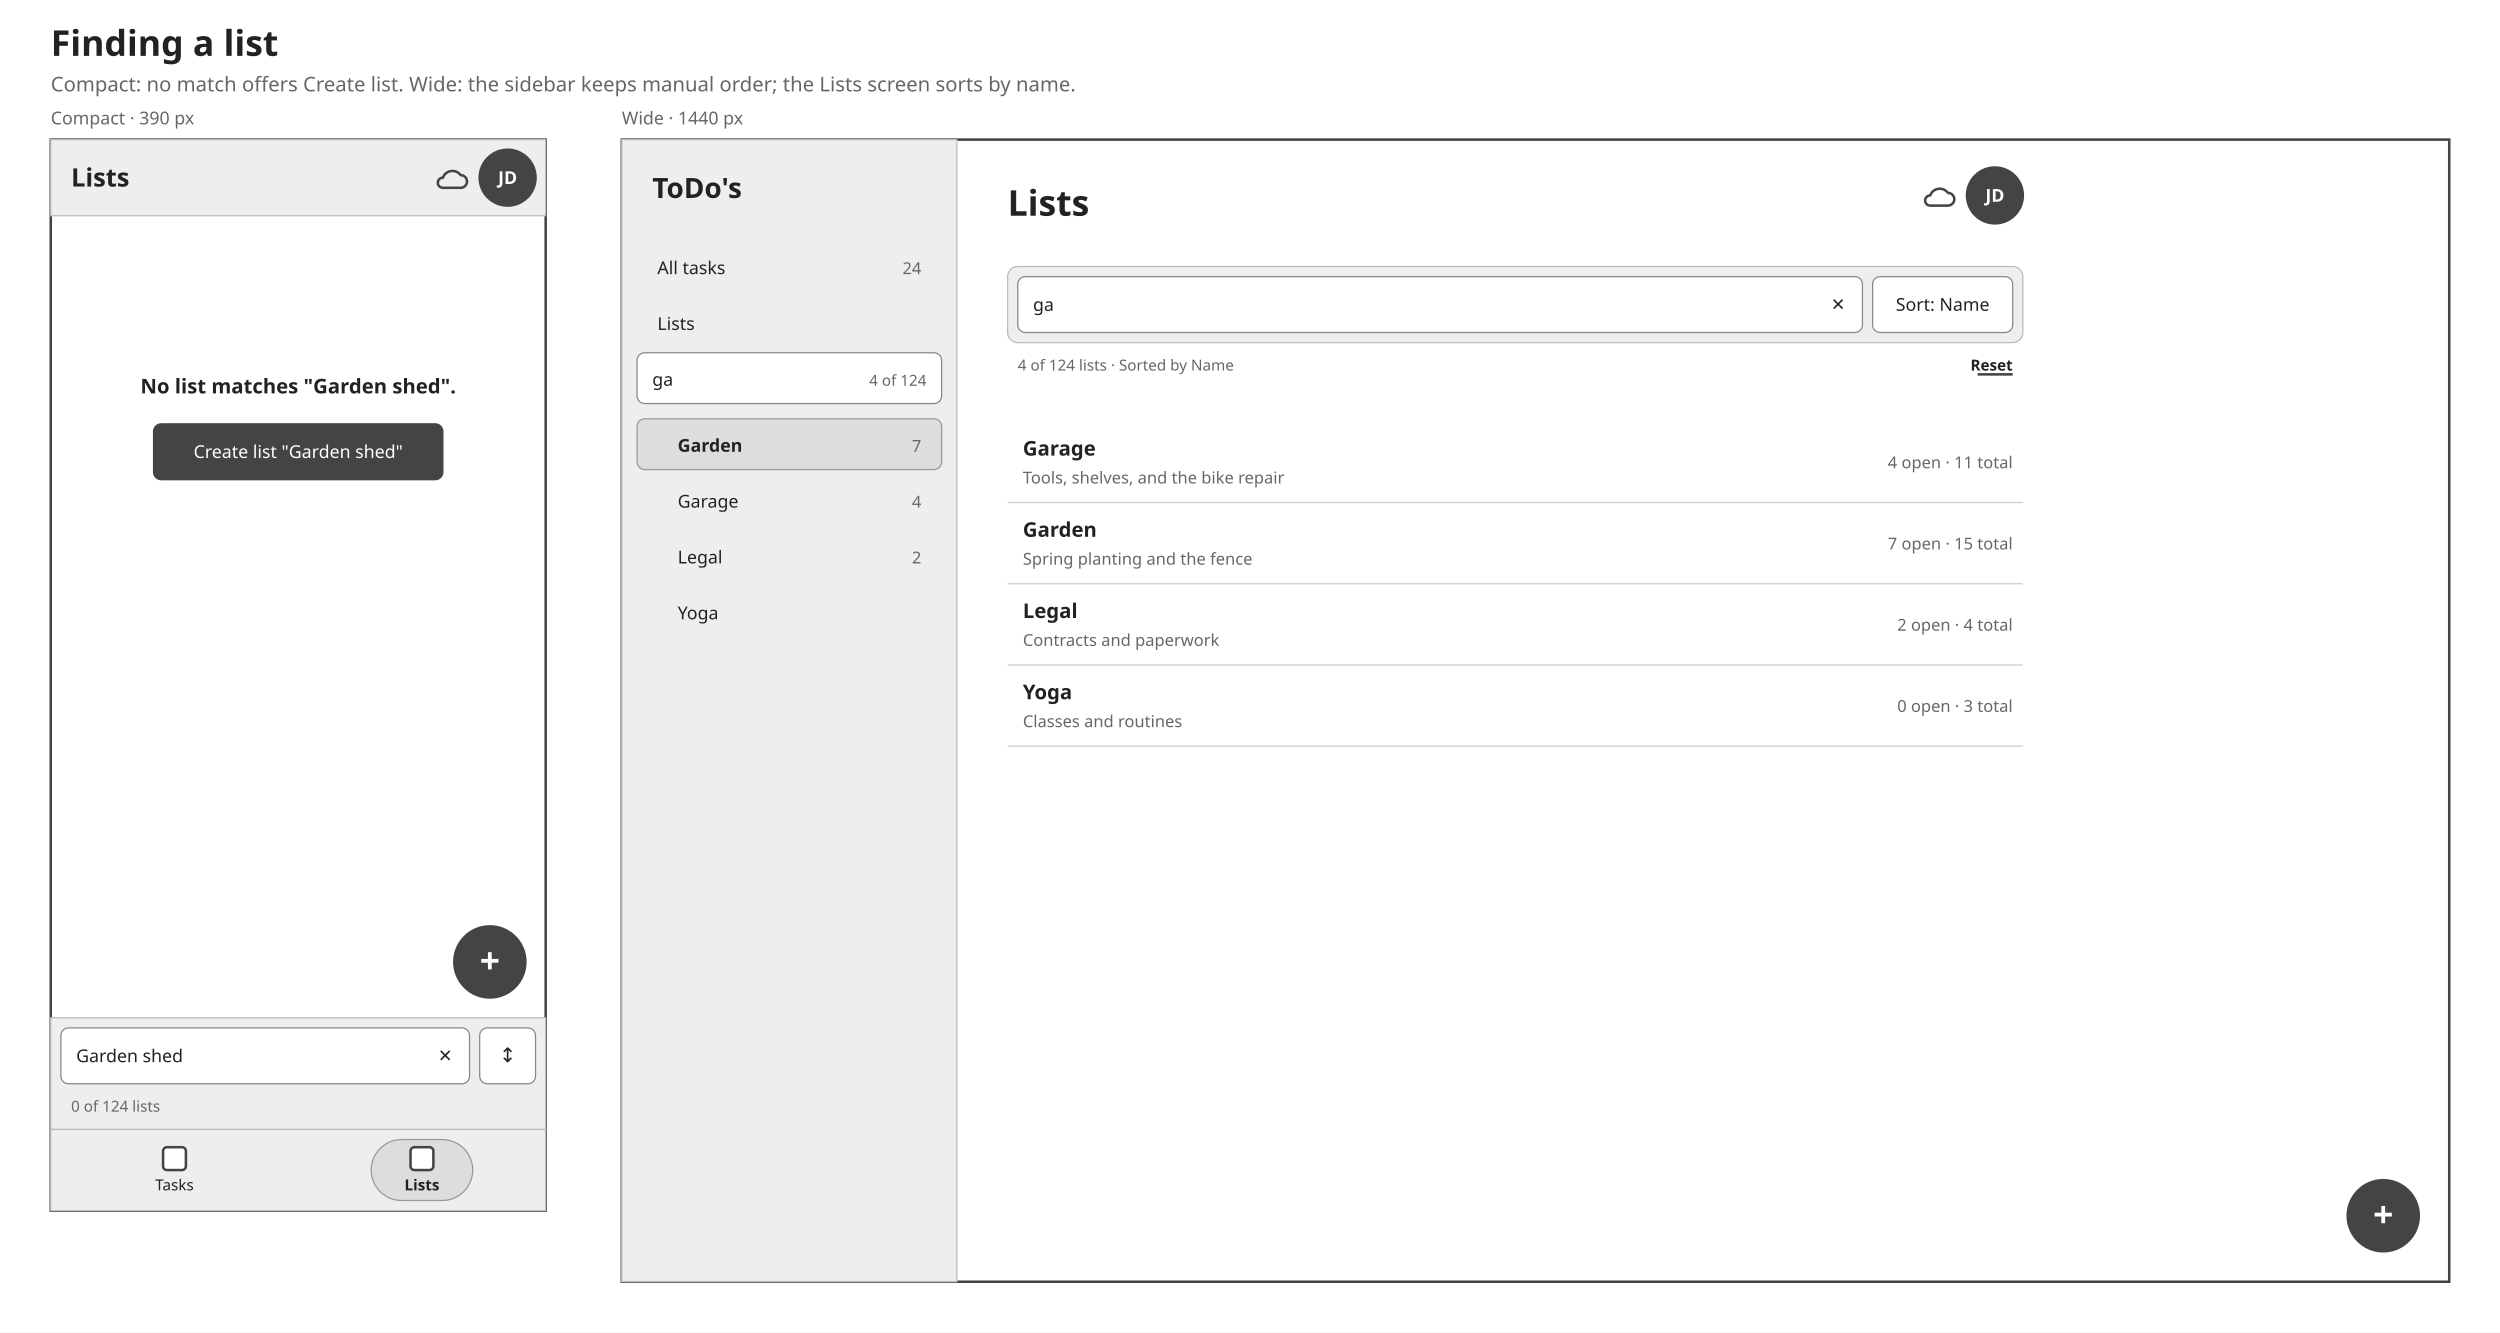
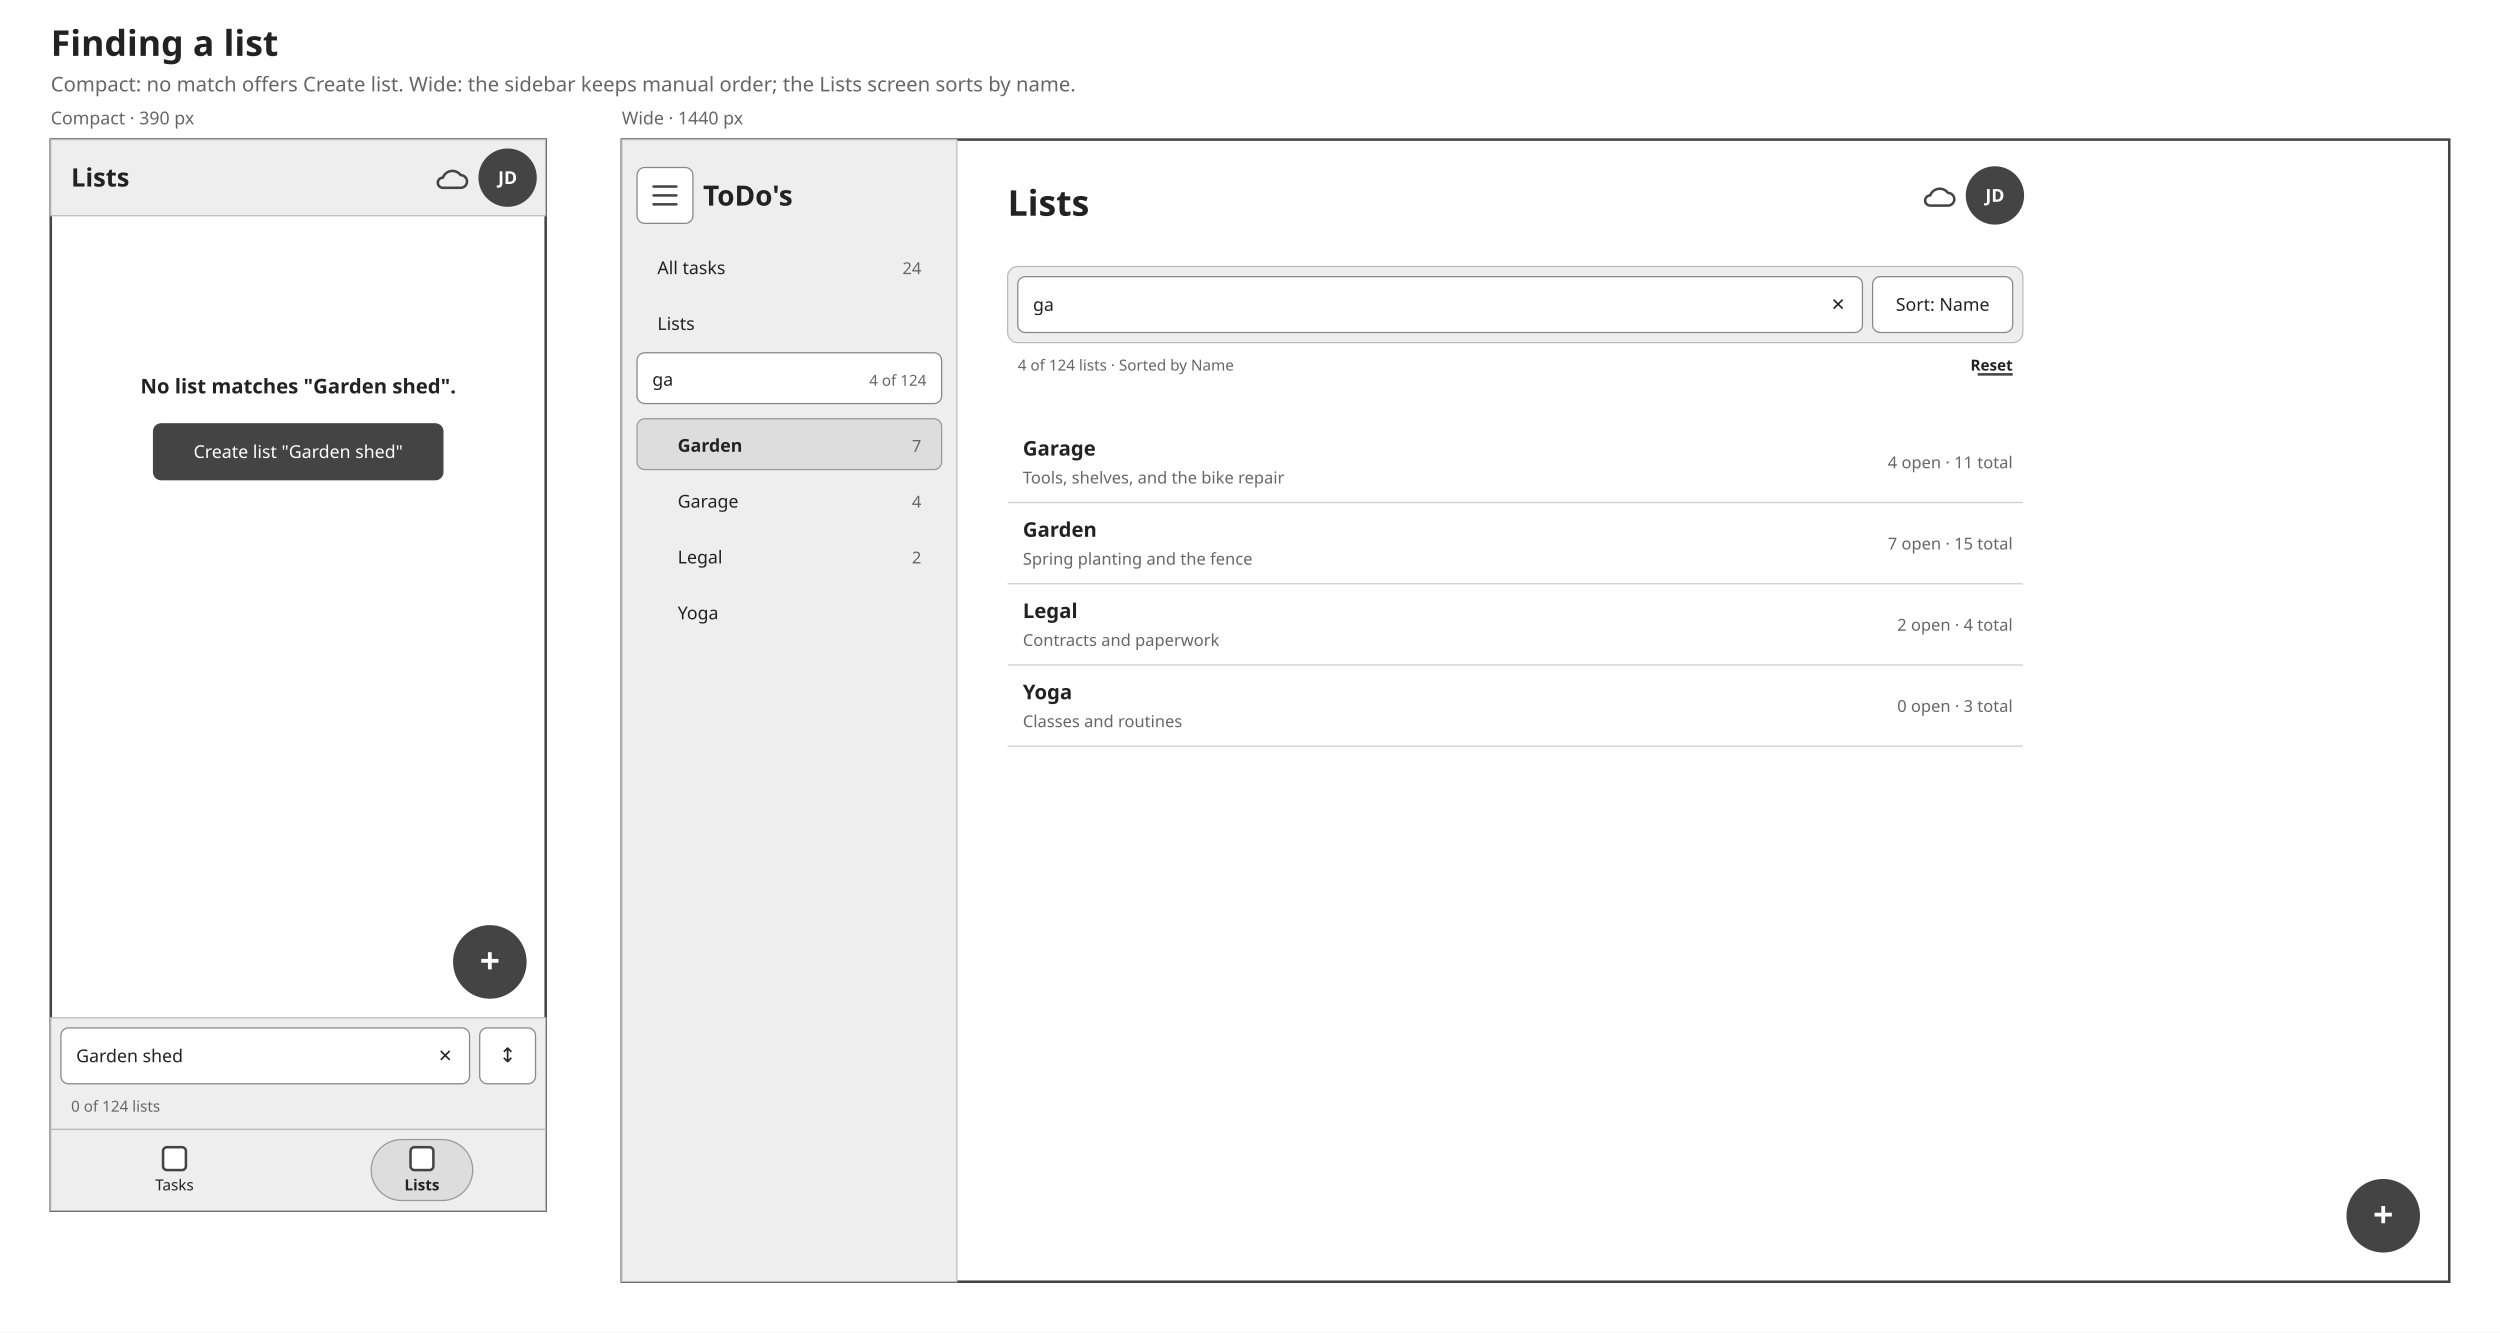
<svg xmlns="http://www.w3.org/2000/svg" width="1970" height="1050" viewBox="0 0 1970 1050">
  <style>
text { font-family: sans-serif; fill: #222222; }
.muted { fill: #666666; }
.on-primary { fill: #ffffff; }
.bold { font-weight: bold; }
rect.frame { fill: #ffffff; stroke: #444444; stroke-width: 2; }
.bar { fill: #eeeeee; stroke: #bbbbbb; }
.box { fill: #f5f5f5; stroke: #bbbbbb; }
.control { fill: #ffffff; stroke: #888888; }
.disabled { fill: #f5f5f5; stroke: #cccccc; }
.primary { fill: #444444; stroke: #444444; }
.selected { fill: #dddddd; stroke: #999999; }
.chip { fill: #eeeeee; stroke: #cccccc; }
.signal { fill: #ffffff; stroke: #222222; stroke-width: 2; }
.scrim { fill: #888888; fill-opacity: 0.5; }
.rule { stroke: #cccccc; }
.drop { stroke: #222222; stroke-width: 3; }
.icon { fill: #ffffff; stroke: #444444; stroke-width: 2; }
.icon-fill { fill: #444444; stroke: #444444; stroke-width: 2; }
.icon-mark { fill: none; stroke: #ffffff; stroke-width: 2; }
.icon-line { stroke: #444444; stroke-width: 2; }
.icon-line-open { fill: none; stroke: #444444; stroke-width: 2; stroke-linecap: round; stroke-linejoin: round; }
+ .tooltip { fill: #222222; stroke: #222222; }
  </style>
  <rect x="0" y="0" width="1970" height="1050" fill="#ffffff" />
  <text x="40" y="44" font-size="28" class="bold">Finding a list</text>
  <text x="40" y="72" font-size="16" class="muted">Compact: no match offers Create list. Wide: the sidebar keeps manual order; the Lists screen sorts by name.</text>
  <text x="40" y="98" font-size="14" class="muted">Compact · 390 px</text>
  <text x="490" y="98" font-size="14" class="muted">Wide · 1440 px</text>
  <g class="frame" data-width="390" data-height="844" transform="translate(40 110)">
    <rect x="0" y="0" width="390" height="844" rx="0" class="frame" />
    <rect x="0" y="0" width="390" height="60" rx="0" class="bar" />
    <circle cx="360" cy="30" r="22" class="icon-fill" />
    <text x="360" y="35" font-size="14" class="on-primary bold" text-anchor="middle">JD</text>
    <path d="M 309 38 H 323 A 5 5 0 0 0 323 28 A 8 8 0 0 0 309 30 A 4 4 0 0 0 309 38 Z" class="icon-line-open" />
    <text x="16" y="37" font-size="20" class="bold">Lists</text>
    <text x="195" y="200" font-size="16" class="bold" text-anchor="middle">No list matches "Garden shed".</text>
    <rect x="81" y="224" width="228" height="44" rx="6" class="primary" />
    <text x="195" y="250.9" font-size="14" class="on-primary" text-anchor="middle">Create list "Garden shed"</text>
    <rect x="0" y="692" width="390" height="88" rx="0" class="bar" />
    <rect x="338" y="700" width="44" height="44" rx="6" class="control" />
    <text x="360" y="727" font-size="16" text-anchor="middle">↕</text>
    <rect x="8" y="700" width="322" height="44" rx="6" class="control" />
    <text x="20" y="727" font-size="14">Garden shed</text>
    <text x="316" y="728" font-size="18" text-anchor="end">×</text>
    <text x="16" y="766" font-size="12" class="muted">0 of 124 lists</text>
    <rect x="0" y="780" width="390" height="64" rx="0" class="bar" />
    <rect x="88.5" y="794" width="18" height="18" rx="3" class="icon" />
    <text x="97.5" y="828" font-size="12" text-anchor="middle">Tasks</text>
    <rect x="252.5" y="788" width="80" height="48" rx="24" class="selected" />
    <rect x="283.5" y="794" width="18" height="18" rx="3" class="icon" />
    <text x="292.5" y="828" font-size="12" class="bold" text-anchor="middle">Lists</text>
    <circle cx="346" cy="648" r="28" class="icon-fill" />
    <text x="346" y="657" font-size="28" class="on-primary bold" text-anchor="middle">+</text>
  </g>
  <g class="frame" data-width="1440" data-height="900" transform="translate(490 110)">
    <rect x="0" y="0" width="1440" height="900" rx="0" class="frame" />
    <rect x="0" y="0" width="264" height="900" rx="0" class="bar" />
-     <text x="24" y="46" font-size="22" class="bold">ToDo's</text>
+     <rect x="12" y="22" width="44" height="44" rx="6" class="control" />
+     <path d="M 25 37 H 43" class="icon-line-open" />
+     <path d="M 25 44 H 43" class="icon-line-open" />
+     <path d="M 25 51 H 43" class="icon-line-open" />
+     <text x="64" y="52" font-size="22" class="bold">ToDo's</text>
    <text x="28" y="106" font-size="14">All tasks</text>
    <text x="236" y="106" font-size="13" class="muted" text-anchor="end">24</text>
    <text x="28" y="150" font-size="14">Lists</text>
    <rect x="12" y="168" width="240" height="40" rx="6" class="control" />
    <text x="24" y="194" font-size="14">ga</text>
    <text x="240" y="194" font-size="12" class="muted" text-anchor="end">4 of 124</text>
    <rect x="12" y="220" width="240" height="40" rx="6" class="selected" />
    <text x="44" y="246" font-size="14" class="bold">Garden</text>
    <text x="236" y="246" font-size="13" class="muted" text-anchor="end">7</text>
    <text x="44" y="290" font-size="14">Garage</text>
    <text x="236" y="290" font-size="13" class="muted" text-anchor="end">4</text>
    <text x="44" y="334" font-size="14">Legal</text>
    <text x="236" y="334" font-size="13" class="muted" text-anchor="end">2</text>
    <text x="44" y="378" font-size="14">Yoga</text>
    <circle cx="1082" cy="44" r="22" class="icon-fill" />
    <text x="1082" y="49" font-size="14" class="on-primary bold" text-anchor="middle">JD</text>
    <path d="M 1031 52 H 1045 A 5 5 0 0 0 1045 42 A 8 8 0 0 0 1031 44 A 4 4 0 0 0 1031 52 Z" class="icon-line-open" />
    <text x="304" y="60" font-size="28" class="bold">Lists</text>
    <rect x="304" y="100" width="800" height="60" rx="8" class="bar" />
    <rect x="985.6" y="108" width="110.4" height="44" rx="6" class="control" />
    <text x="1040.8" y="134.9" font-size="14" text-anchor="middle">Sort: Name</text>
    <rect x="312" y="108" width="665.6" height="44" rx="6" class="control" />
    <text x="324" y="135" font-size="14">ga</text>
    <text x="963.6" y="136" font-size="18" text-anchor="end">×</text>
    <text x="1096" y="182" font-size="12" class="bold" text-anchor="end">Reset</text>
    <line x1="1068.4" y1="185" x2="1096" y2="185" class="icon-line" />
    <text x="312" y="182" font-size="12" class="muted">4 of 124 lists · Sorted by Name</text>
    <line x1="304" y1="286" x2="1104" y2="286" class="rule" />
    <text x="1096" y="259" font-size="13" class="muted" text-anchor="end">4 open · 11 total</text>
    <text x="316" y="249" font-size="16" class="bold">Garage</text>
    <text x="316" y="271" font-size="13" class="muted">Tools, shelves, and the bike repair</text>
    <line x1="304" y1="350" x2="1104" y2="350" class="rule" />
    <text x="1096" y="323" font-size="13" class="muted" text-anchor="end">7 open · 15 total</text>
    <text x="316" y="313" font-size="16" class="bold">Garden</text>
    <text x="316" y="335" font-size="13" class="muted">Spring planting and the fence</text>
    <line x1="304" y1="414" x2="1104" y2="414" class="rule" />
    <text x="1096" y="387" font-size="13" class="muted" text-anchor="end">2 open · 4 total</text>
    <text x="316" y="377" font-size="16" class="bold">Legal</text>
    <text x="316" y="399" font-size="13" class="muted">Contracts and paperwork</text>
    <line x1="304" y1="478" x2="1104" y2="478" class="rule" />
    <text x="1096" y="451" font-size="13" class="muted" text-anchor="end">0 open · 3 total</text>
    <text x="316" y="441" font-size="16" class="bold">Yoga</text>
    <text x="316" y="463" font-size="13" class="muted">Classes and routines</text>
    <circle cx="1388" cy="848" r="28" class="icon-fill" />
    <text x="1388" y="857" font-size="28" class="on-primary bold" text-anchor="middle">+</text>
  </g>
</svg>
